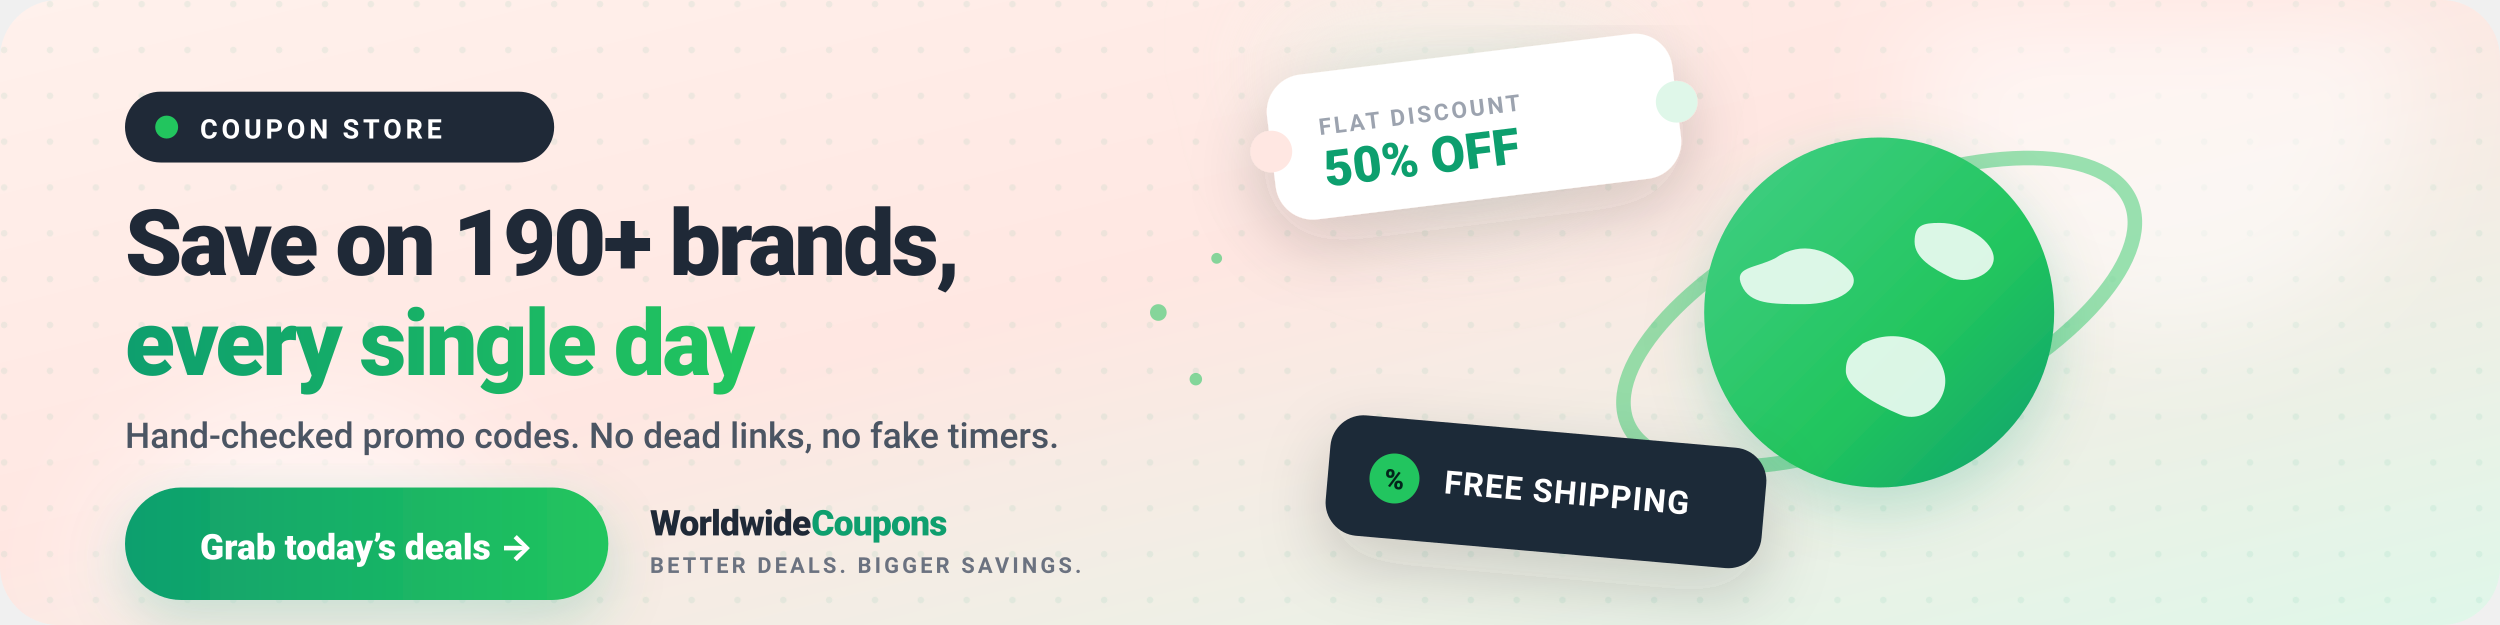
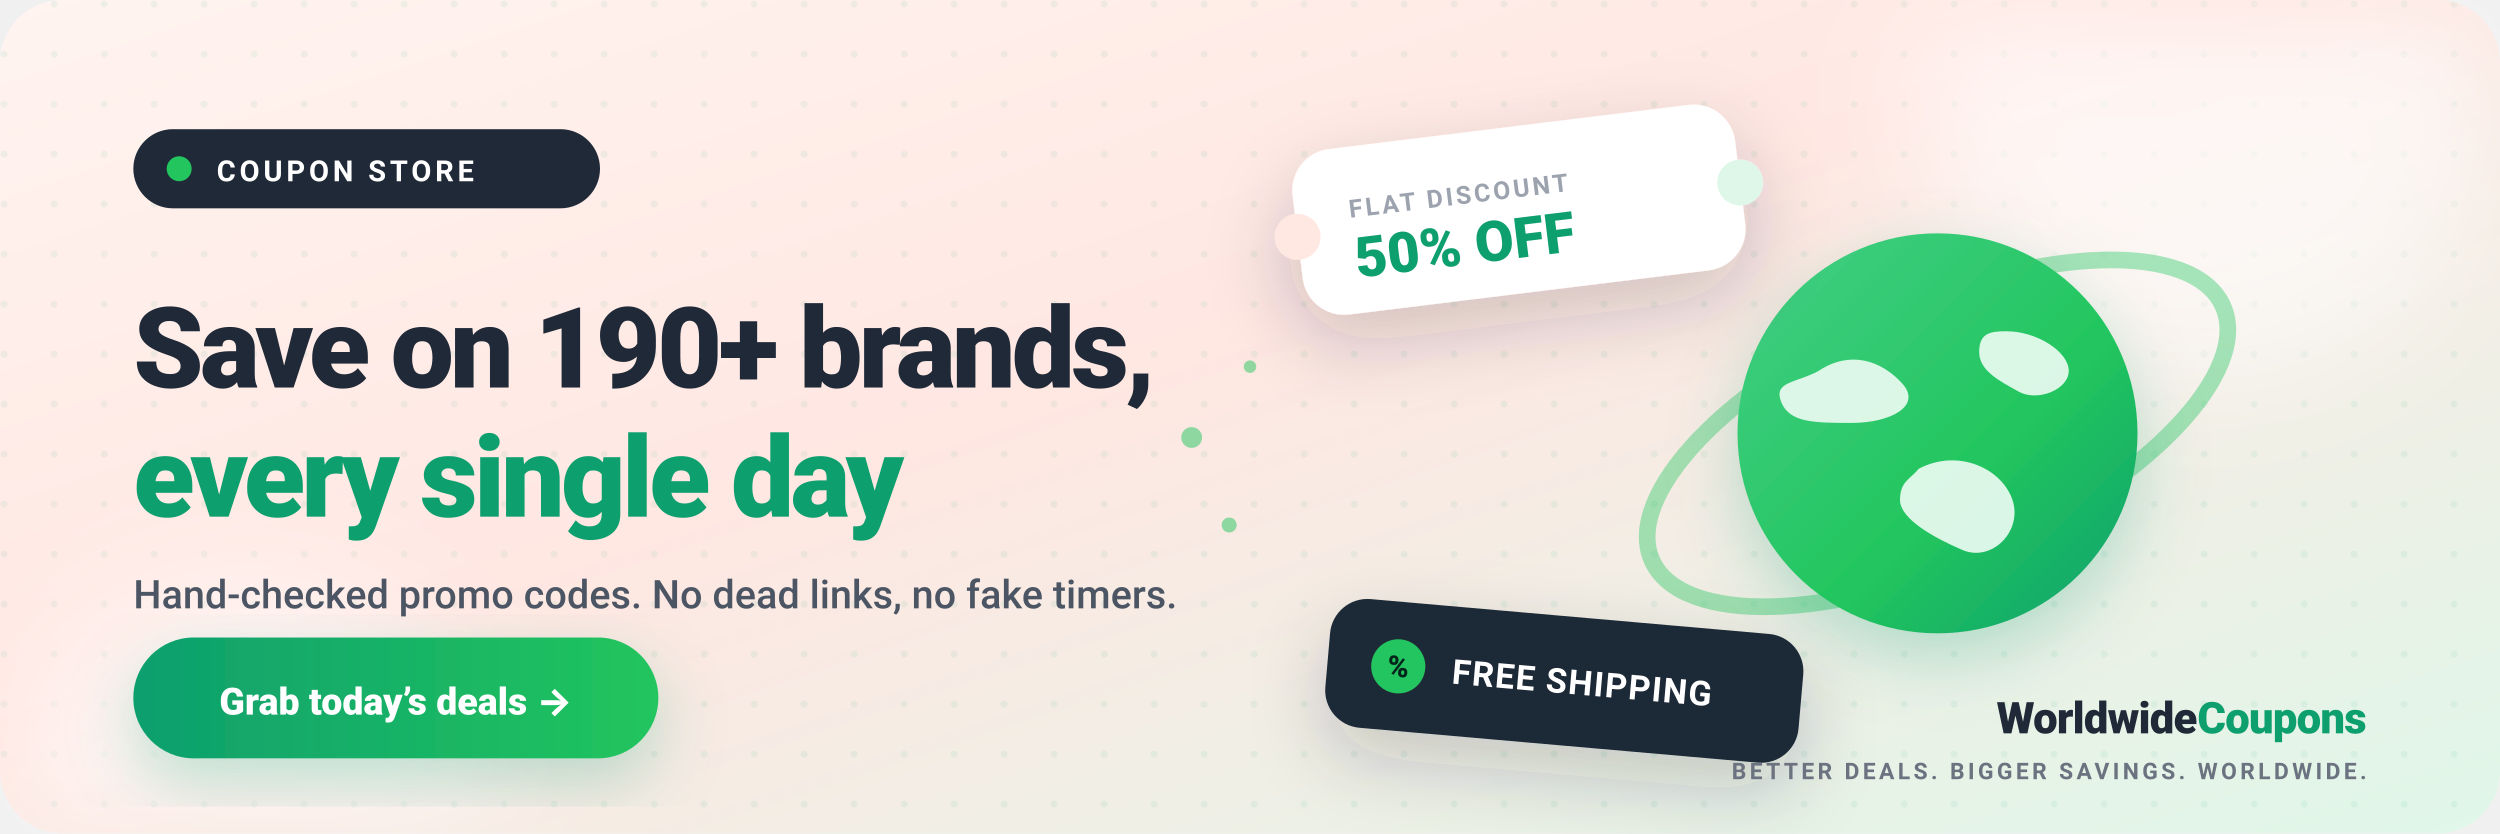
- <svg xmlns="http://www.w3.org/2000/svg" viewBox="0 0 1200 300" width="1200" height="300" role="img" aria-label="Save on 190 plus brands every day — WorldwideCoupons">
+ <svg xmlns="http://www.w3.org/2000/svg" viewBox="0 0 1200 400" width="1200" height="400" role="img" aria-label="Save on 190 plus brands every day — WorldwideCoupons">
  <defs>
    <filter id="soft" x="-40%" y="-40%" width="180%" height="180%">
-       <feDropShadow dx="0" dy="10" stdDeviation="14" flood-color="#0E9F6E" flood-opacity="0.22" />
+       <feDropShadow dx="0" dy="12" stdDeviation="16" flood-color="#0E9F6E" flood-opacity="0.25" />
    </filter>
    <filter id="card" x="-40%" y="-40%" width="180%" height="180%">
-       <feDropShadow dx="0" dy="12" stdDeviation="16" flood-color="#1F2937" flood-opacity="0.18" />
+       <feDropShadow dx="0" dy="14" stdDeviation="18" flood-color="#1F2937" flood-opacity="0.2" />
    </filter>
    <filter id="blur" x="-50%" y="-50%" width="200%" height="200%">
-       <feGaussianBlur stdDeviation="26" />
+       <feGaussianBlur stdDeviation="30" />
    </filter>
-     <pattern id="dots" width="22" height="22" patternUnits="userSpaceOnUse">
-       <circle cx="2" cy="2" r="1.6" fill="#0E9F6E" opacity="0.14" />
+     <pattern id="dots" width="24" height="24" patternUnits="userSpaceOnUse">
+       <circle cx="2" cy="2" r="1.7" fill="#0E9F6E" opacity="0.13" />
    </pattern>
    <linearGradient id="bg" x1="0" y1="0" x2="1" y2="1">
-       <stop offset="0%" stop-color="#FFF1EC" />
+       <stop offset="0%" stop-color="#FFF4F0" />
      <stop offset="45%" stop-color="#FFE7E2" />
      <stop offset="100%" stop-color="#DFF7E9" />
    </linearGradient>
    <linearGradient id="cta" x1="0" y1="0" x2="1" y2="0">
-       <stop offset="0%" stop-color="#0E9F6E" />
-       <stop offset="100%" stop-color="#22C55E" />
-     </linearGradient>
-     <linearGradient id="headline" x1="0" y1="0" x2="1" y2="0">
      <stop offset="0%" stop-color="#0E9F6E" />
      <stop offset="100%" stop-color="#22C55E" />
    </linearGradient>
    <linearGradient id="globe" x1="0" y1="0" x2="1" y2="1">
      <stop offset="0%" stop-color="#43CF86" />
      <stop offset="60%" stop-color="#22C55E" />
      <stop offset="100%" stop-color="#0E9F6E" />
    </linearGradient>
  </defs>
-   <rect width="1200" height="300" rx="28" fill="url(#bg)" />
-   <rect width="1200" height="300" rx="28" fill="url(#dots)" opacity="0.5" />
-   <g filter="url(#blur)" opacity="0.55">
-     <circle cx="1040" cy="40" r="120" fill="#FFFFFF" />
-     <circle cx="150" cy="300" r="110" fill="#FFFFFF" />
-     <circle cx="700" cy="20" r="80" fill="#DFF7E9" />
+   <rect width="1200" height="400" rx="30" fill="url(#bg)" />
+   <rect width="1200" height="400" rx="30" fill="url(#dots)" opacity="0.5" />
+   <g filter="url(#blur)" opacity="0.6">
+     <circle cx="1060" cy="40" r="140" fill="#FFFFFF" />
+     <circle cx="120" cy="400" r="120" fill="#FFFFFF" />
  </g>
-   <g transform="translate(60 44)">
-     <rect width="206" height="34" rx="17" fill="#1F2937" />
-     <circle cx="20" cy="17" r="5.5" fill="#22C55E" />
-     <text x="36" y="22.5" font-size="13" font-weight="700" letter-spacing="1.8" fill="#FFFFFF" font-family="ui-sans-serif, system-ui, -apple-system, 'Segoe UI', Roboto, sans-serif">COUPON STORE</text>
-     <text x="0" y="88" font-size="44" font-weight="800" fill="#1F2937" letter-spacing="-1.4" font-family="ui-sans-serif, system-ui, -apple-system, 'Segoe UI', Roboto, sans-serif">Save on 190+ brands,</text>
-     <text x="0" y="136" font-size="44" font-weight="800" fill="url(#headline)" letter-spacing="-1.4" font-family="ui-sans-serif, system-ui, -apple-system, 'Segoe UI', Roboto, sans-serif">every single day</text>
-     <text x="0" y="171" font-size="17" font-weight="500" fill="#4B5563" font-family="ui-sans-serif, system-ui, -apple-system, 'Segoe UI', Roboto, sans-serif">Hand-checked promo codes. No dead links, no fake timers.</text>
-     <g transform="translate(0 190)" filter="url(#soft)">
-       <rect width="232" height="54" rx="27" fill="url(#cta)" />
-       <text x="116" y="34.5" text-anchor="middle" font-size="17" font-weight="800" fill="#FFFFFF" font-family="ui-sans-serif, system-ui, -apple-system, 'Segoe UI', Roboto, sans-serif">Grab today’s deals →</text>
-     </g>
-     <g transform="translate(252 197)">
-       <text x="0" y="16" font-size="17" font-weight="800" fill="#1F2937" letter-spacing="-0.4" font-family="ui-sans-serif, system-ui, -apple-system, 'Segoe UI', Roboto, sans-serif">Worldwide<tspan fill="#0E9F6E">Coupons</tspan>
-       </text>
-       <text x="0" y="34" font-size="10.5" font-weight="600" fill="#6B7280" letter-spacing="1.5" font-family="ui-sans-serif, system-ui, -apple-system, 'Segoe UI', Roboto, sans-serif">BETTER DEALS. BIGGER SAVINGS.</text>
-     </g>
+   <g transform="translate(64 62)">
+     <rect width="224" height="38" rx="19" fill="#1F2937" />
+     <circle cx="22" cy="19" r="6" fill="#22C55E" />
+     <text x="40" y="25" font-size="14" font-weight="700" letter-spacing="1.8" fill="#FFFFFF" font-family="ui-sans-serif, system-ui, -apple-system, 'Segoe UI', Roboto, sans-serif">COUPON STORE</text>
  </g>
-   <g transform="translate(902 150)">
-     <ellipse cx="0" cy="0" rx="132" ry="56" fill="none" stroke="#22C55E" stroke-width="7" stroke-linecap="round" transform="rotate(-24)" opacity="0.45" />
-     <circle cx="0" cy="0" r="84" fill="url(#globe)" filter="url(#soft)" />
+   <text x="64" y="186" font-size="54" font-weight="800" fill="#1F2937" letter-spacing="-1.8" font-family="ui-sans-serif, system-ui, -apple-system, 'Segoe UI', Roboto, sans-serif">Save on 190+ brands,</text>
+   <text x="64" y="248" font-size="54" font-weight="800" fill="#0E9F6E" letter-spacing="-1.8" font-family="ui-sans-serif, system-ui, -apple-system, 'Segoe UI', Roboto, sans-serif">every single day</text>
+   <text x="64" y="292" font-size="19" font-weight="500" fill="#4B5563" font-family="ui-sans-serif, system-ui, -apple-system, 'Segoe UI', Roboto, sans-serif">Hand-checked promo codes. No dead links, no fake timers.</text>
+   <g transform="translate(64 306)" filter="url(#soft)">
+     <rect width="252" height="58" rx="29" fill="url(#cta)" />
+     <text x="126" y="37" text-anchor="middle" font-size="18" font-weight="800" fill="#FFFFFF" font-family="ui-sans-serif, system-ui, -apple-system, 'Segoe UI', Roboto, sans-serif">Grab today’s deals →</text>
+   </g>
+   <g transform="translate(930 208)">
+     <ellipse cx="0" cy="0" rx="150" ry="62" fill="none" stroke="#22C55E" stroke-width="8" stroke-linecap="round" transform="rotate(-24)" opacity="0.4" />
+     <circle cx="0" cy="0" r="96" fill="url(#globe)" filter="url(#soft)" />
    <g fill="#EAFBF1" opacity="0.92">
-       <path d="M-50 -26c13-9 26-4 35 5s-5 17-21 17-26 0-30-9 6-8 16-13Z" />
-       <path d="M-8 15c17-9 35 0 39 13s-9 26-21 21-26-13-26-21 4-9 8-13Z" />
-       <path d="M29 -43c13 0 26 9 26 17s-13 13-21 9-17-9-17-17 4-9 12-9Z" />
+       <path d="M-57 -30c15-10 30-5 40 6s-6 19-24 19-30 0-34-10 7-9 18-15Z" />
+       <path d="M-9 17c19-10 40 0 45 15s-10 30-24 24-30-15-30-24 5-10 9-15Z" />
+       <path d="M33 -49c15 0 30 10 30 19s-15 15-24 10-19-10-19-19 5-10 13-10Z" />
    </g>
  </g>
  <g filter="url(#card)">
-     <g transform="translate(606 38) rotate(-7)">
-       <rect width="196" height="70" rx="18" fill="#FFFFFF" />
-       <circle cx="0" cy="35" r="10" fill="#FFE7E2" />
-       <circle cx="196" cy="35" r="10" fill="#DFF7E9" />
-       <text x="24" y="30" font-size="11" font-weight="700" letter-spacing="1.3" fill="#9CA3AF" font-family="ui-sans-serif, system-ui, -apple-system, 'Segoe UI', Roboto, sans-serif">FLAT DISCOUNT</text>
-       <text x="24" y="55" font-size="24" font-weight="800" fill="#0E9F6E" font-family="ui-sans-serif, system-ui, -apple-system, 'Segoe UI', Roboto, sans-serif">50% OFF</text>
+     <g transform="translate(618 74) rotate(-7)">
+       <rect width="214" height="80" rx="20" fill="#FFFFFF" />
+       <circle cx="0" cy="40" r="11" fill="#FFE7E2" />
+       <circle cx="214" cy="40" r="11" fill="#DFF7E9" />
+       <text x="26" y="34" font-size="12" font-weight="700" letter-spacing="1.4" fill="#9CA3AF" font-family="ui-sans-serif, system-ui, -apple-system, 'Segoe UI', Roboto, sans-serif">FLAT DISCOUNT</text>
+       <text x="26" y="63" font-size="27" font-weight="800" fill="#0E9F6E" font-family="ui-sans-serif, system-ui, -apple-system, 'Segoe UI', Roboto, sans-serif">50% OFF</text>
    </g>
-     <g transform="translate(640 198) rotate(5)">
-       <rect width="210" height="58" rx="16" fill="#1F2937" />
-       <circle cx="32" cy="29" r="12" fill="#22C55E" />
-       <text x="32" y="34" text-anchor="middle" font-size="13" font-weight="800" fill="#06281C" font-family="ui-sans-serif, system-ui, -apple-system, 'Segoe UI', Roboto, sans-serif">%</text>
-       <text x="56" y="34" font-size="15.5" font-weight="700" letter-spacing="0.6" fill="#FFFFFF" font-family="ui-sans-serif, system-ui, -apple-system, 'Segoe UI', Roboto, sans-serif">FREE SHIPPING</text>
+     <g transform="translate(640 286) rotate(5)">
+       <rect width="228" height="62" rx="18" fill="#1F2937" />
+       <circle cx="34" cy="31" r="13" fill="#22C55E" />
+       <text x="34" y="36" text-anchor="middle" font-size="14" font-weight="800" fill="#06281C" font-family="ui-sans-serif, system-ui, -apple-system, 'Segoe UI', Roboto, sans-serif">%</text>
+       <text x="60" y="37" font-size="16.5" font-weight="700" letter-spacing="0.6" fill="#FFFFFF" font-family="ui-sans-serif, system-ui, -apple-system, 'Segoe UI', Roboto, sans-serif">FREE SHIPPING</text>
    </g>
  </g>
-   <g fill="#22C55E" opacity="0.55">
-     <circle cx="556" cy="150" r="4" />
-     <circle cx="584" cy="124" r="2.6" />
-     <circle cx="574" cy="182" r="3" />
+   <g fill="#22C55E" opacity="0.5">
+     <circle cx="572" cy="210" r="5" />
+     <circle cx="600" cy="176" r="3" />
+     <circle cx="590" cy="252" r="3.6" />
+   </g>
+   <g transform="translate(1136 352)">
+     <text x="0" y="0" text-anchor="end" font-size="21" font-weight="800" fill="#1F2937" letter-spacing="-0.4" font-family="ui-sans-serif, system-ui, -apple-system, 'Segoe UI', Roboto, sans-serif">Worldwide<tspan fill="#0E9F6E">Coupons</tspan>
+     </text>
+     <text x="0" y="22" text-anchor="end" font-size="11" font-weight="600" fill="#6B7280" letter-spacing="1.6" font-family="ui-sans-serif, system-ui, -apple-system, 'Segoe UI', Roboto, sans-serif">BETTER DEALS. BIGGER SAVINGS. WORLDWIDE.</text>
  </g>
</svg>
